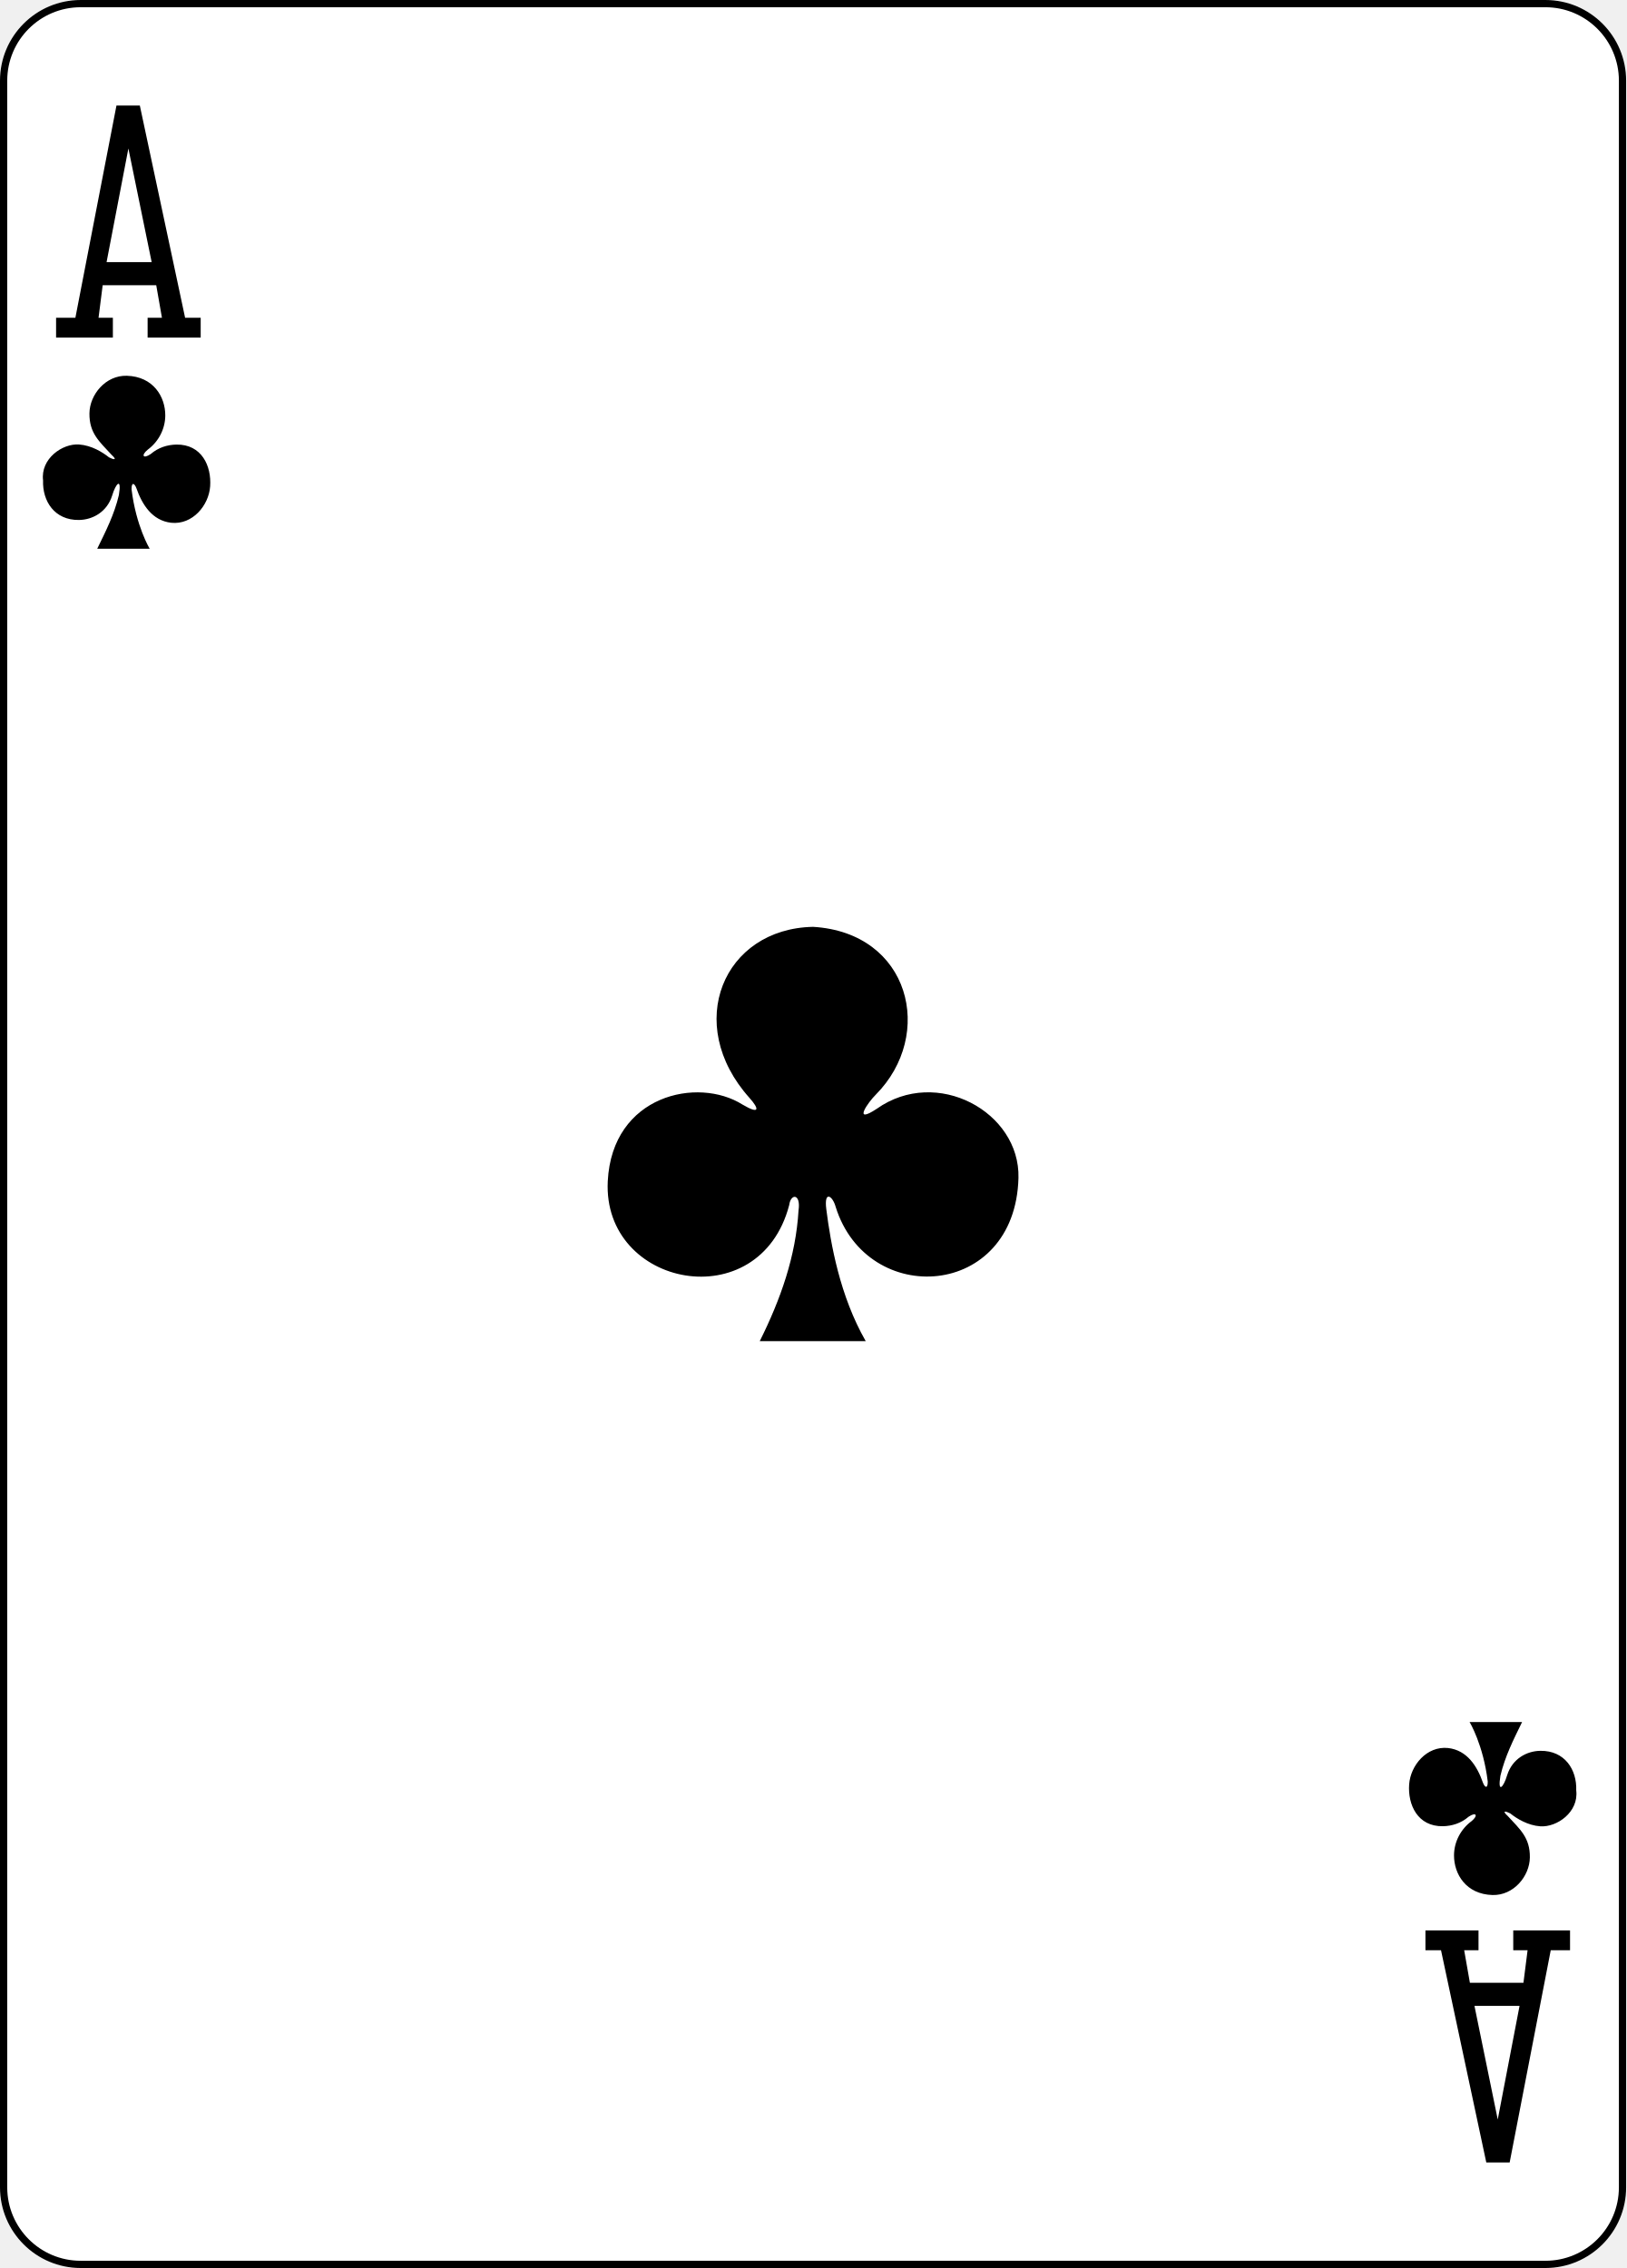
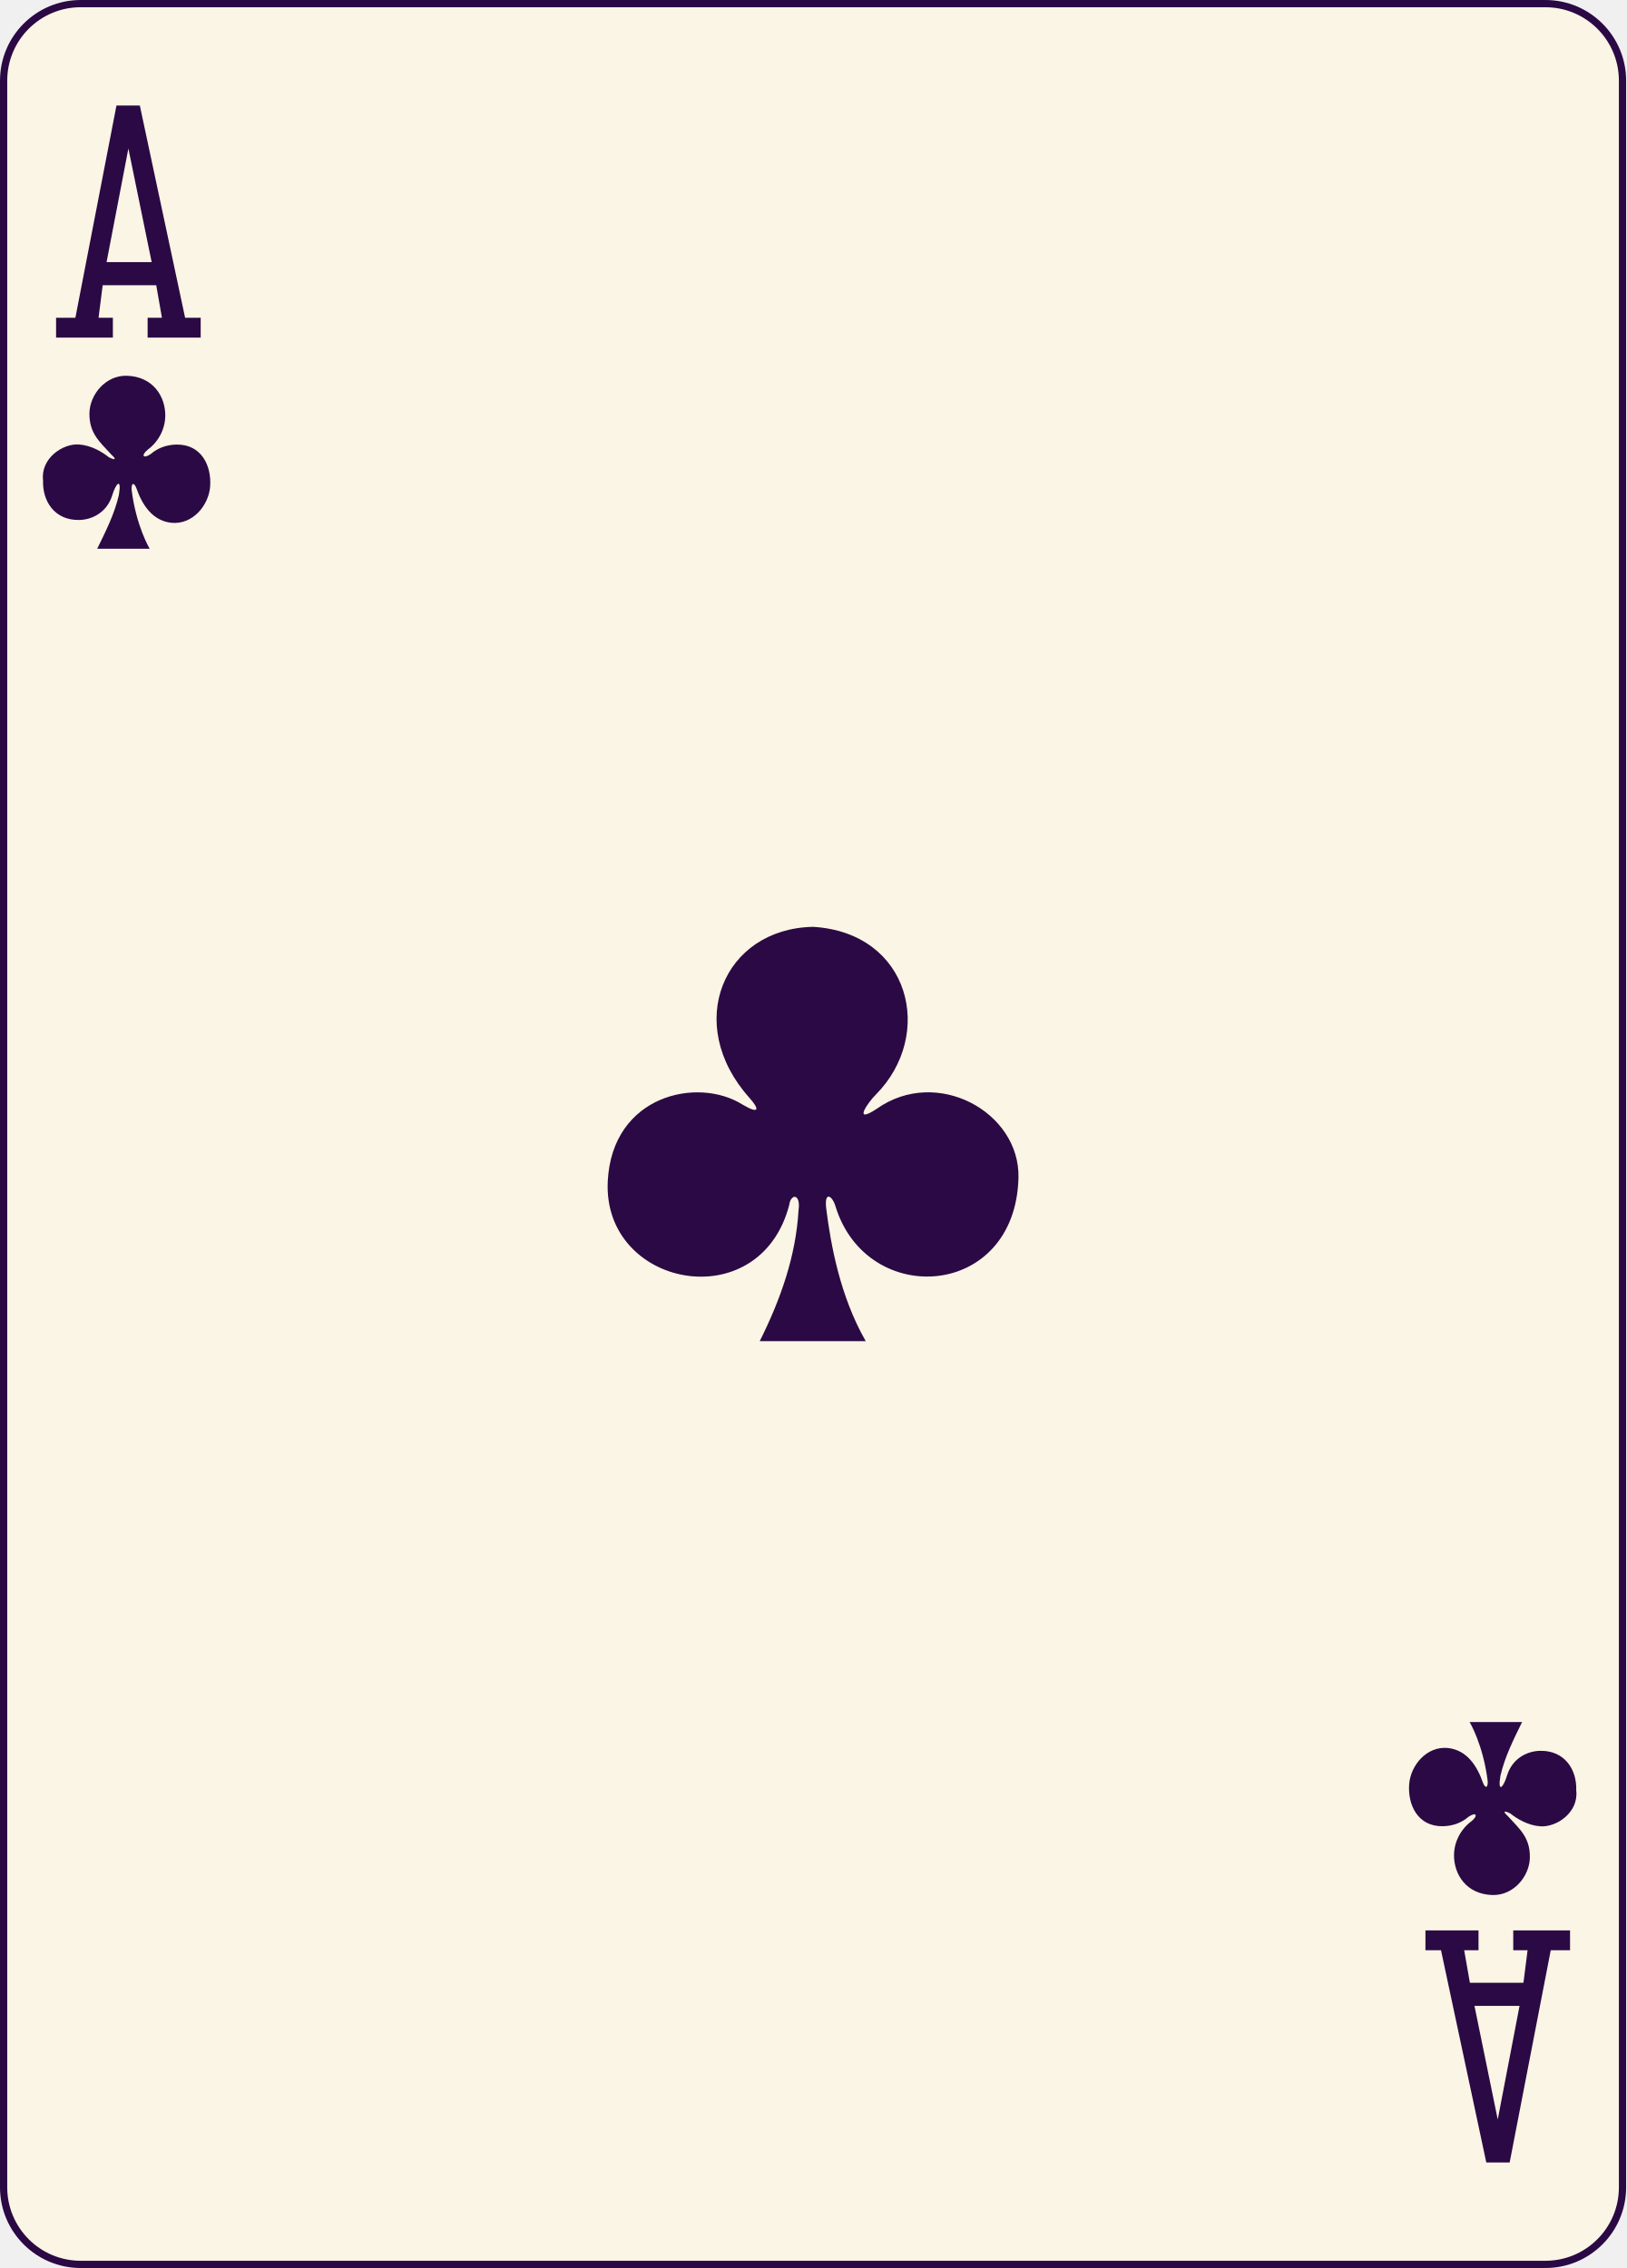
<svg xmlns="http://www.w3.org/2000/svg" version="1.1" id="svg4423" height="312.808" width="224.225">
  <defs id="defs4425" />
  <g id="layer1" transform="translate(-259.9347,-369.7772)">
    <g id="g3822" transform="translate(-713.3149,92.13511)" style="display:inline">
      <g id="g6650">
        <g transform="translate(-6.5580369e-5,0)" id="g8311">
          <g style="display:inline" id="g8869-5" transform="translate(-5060.953,3024.952)">
-             <rect ry="10.63" rx="10.63" style="display:inline;fill:#ffffff;fill-opacity:1;stroke:#000000;stroke-width:0.997;stroke-miterlimit:4;stroke-dasharray:none;stroke-opacity:1" id="rect3232-5" width="223.228" height="311.811" x="6034.701" y="-2746.811" />
+             <rect ry="10.63" rx="10.63" style="display:inline;fill:#FAF5E4;fill-opacity:1;stroke:#2A0944;stroke-width:0.997;stroke-miterlimit:4;stroke-dasharray:none;stroke-opacity:1" id="rect3232-5" width="223.228" height="311.811" x="6034.701" y="-2746.811" />
            <g transform="matrix(0.3010621,0,0,0.3010621,5730.642,-1948.112)" id="g8567-1" />
          </g>
        </g>
        <g id="g6643">
-           <path style="display:inline;fill:#000000;fill-opacity:1" d="m 1033.986,-2499.928 0,-9.091 8.839,0 18.814,-97.227 10.705,0 20.736,97.227 7.134,0 0,9.091 -24.307,0 0,-9.091 6.566,0 -2.616,-14.9 -24.532,0 -1.894,14.9 6.566,0 0,9.091 z m 43.772,-34.598 -10.657,-52.05 -9.987,52.05 z" id="path7183-7" transform="matrix(0.3010621,0,0,0.3010621,669.6892,1076.84)" />
-           <path id="path7186-1" d="m 1727.391,-1770.247 0,9.091 -8.839,0 -18.814,97.227 -10.705,0 -20.736,-97.227 -7.134,0 0,-9.091 24.307,0 0,9.091 -6.566,0 2.616,14.9 24.532,0 1.894,-14.9 -6.566,0 0,-9.091 z m -43.772,34.598 10.657,52.05 9.987,-52.05 z" style="display:inline;fill:#000000;fill-opacity:1" transform="matrix(0.3010621,0,0,0.3010621,669.6892,1076.84)" />
-           <path style="display:inline;fill:#000000;fill-opacity:1" d="m 1078.011,462.617 c 2.879,-5.776 4.976,-11.701 5.348,-18.037 0.342,-2.332 -1.075,-2.371 -1.288,-0.729 -4.076,15.593 -25.763,11.37 -25.017,-3.297 0.605,-11.895 12.419,-14.454 18.582,-10.565 2.434,1.433 2.296,0.575 0.968,-0.912 -9.155,-10.211 -3.61,-23.362 8.761,-23.602 13.38,0.793 16.851,14.87 8.644,23.148 -1.021,0.995 -3.284,4.191 0.123,1.956 8.287,-5.888 19.787,0.443 19.553,9.521 -0.433,16.739 -20.839,17.987 -25.203,4.006 -0.42,-1.55 -1.629,-2.329 -1.295,0.304 0.605,4.767 1.857,11.953 5.437,18.206 z" id="path3235" />
-           <path style="display:inline;fill:#000000;fill-opacity:1" d="m 986.657,353.322 c 1.192,-2.445 2.352,-4.721 2.984,-7.401 0.419,-2.528 -0.438,-1.589 -0.925,0.068 -0.721,2.297 -2.723,3.344 -4.58,3.369 -3.371,0.045 -5.053,-2.604 -4.948,-5.454 -0.368,-2.999 2.671,-5.12 4.962,-4.957 1.722,0.123 3.224,1.052 4.133,1.775 0.596,0.315 1.234,0.455 0.345,-0.358 -1.678,-1.833 -3.077,-2.964 -3.046,-5.711 0.029,-2.579 2.233,-5.268 5.155,-5.184 3.651,0.105 5.312,2.89 5.303,5.481 -0.01,1.888 -0.954,3.626 -2.411,4.703 -0.944,0.766 -0.679,1.34 0.398,0.615 1.035,-0.892 2.267,-1.283 3.545,-1.31 3.49,-0.055 4.855,2.961 4.655,5.764 -0.187,2.626 -2.423,5.328 -5.369,5.022 -2.631,-0.301 -4.013,-2.51 -4.805,-4.777 -0.262,-0.695 -0.676,-0.883 -0.664,0.153 0.608,5.057 2.492,8.204 2.505,8.202 z" id="path3430" />
-           <path id="path3478" d="m 1183.126,515.155 c -1.192,2.445 -2.352,4.721 -2.984,7.401 -0.419,2.528 0.438,1.589 0.925,-0.068 0.721,-2.297 2.723,-3.344 4.58,-3.369 3.371,-0.045 5.053,2.604 4.948,5.454 0.368,2.999 -2.671,5.12 -4.962,4.957 -1.722,-0.123 -3.224,-1.052 -4.133,-1.775 -0.596,-0.315 -1.234,-0.455 -0.345,0.358 1.678,1.833 3.077,2.964 3.046,5.711 -0.029,2.579 -2.233,5.268 -5.155,5.184 -3.651,-0.105 -5.312,-2.89 -5.303,-5.481 0.01,-1.888 0.954,-3.626 2.411,-4.703 0.944,-0.766 0.679,-1.34 -0.398,-0.615 -1.035,0.892 -2.267,1.283 -3.545,1.31 -3.49,0.055 -4.855,-2.961 -4.655,-5.764 0.187,-2.626 2.423,-5.328 5.369,-5.022 2.631,0.301 4.013,2.51 4.805,4.777 0.262,0.695 0.676,0.883 0.664,-0.153 -0.608,-5.057 -2.492,-8.204 -2.505,-8.202 z" style="display:inline;fill:#000000;fill-opacity:1" />
+           <path style="display:inline;fill:#2A0944;fill-opacity:1" d="m 1033.986,-2499.928 0,-9.091 8.839,0 18.814,-97.227 10.705,0 20.736,97.227 7.134,0 0,9.091 -24.307,0 0,-9.091 6.566,0 -2.616,-14.9 -24.532,0 -1.894,14.9 6.566,0 0,9.091 z m 43.772,-34.598 -10.657,-52.05 -9.987,52.05 z" id="path7183-7" transform="matrix(0.3010621,0,0,0.3010621,669.6892,1076.84)" />
+           <path id="path7186-1" d="m 1727.391,-1770.247 0,9.091 -8.839,0 -18.814,97.227 -10.705,0 -20.736,-97.227 -7.134,0 0,-9.091 24.307,0 0,9.091 -6.566,0 2.616,14.9 24.532,0 1.894,-14.9 -6.566,0 0,-9.091 z m -43.772,34.598 10.657,52.05 9.987,-52.05 z" style="display:inline;fill:#2A0944;fill-opacity:1" transform="matrix(0.3010621,0,0,0.3010621,669.6892,1076.84)" />
+           <path style="display:inline;fill:#2A0944;fill-opacity:1" d="m 1078.011,462.617 c 2.879,-5.776 4.976,-11.701 5.348,-18.037 0.342,-2.332 -1.075,-2.371 -1.288,-0.729 -4.076,15.593 -25.763,11.37 -25.017,-3.297 0.605,-11.895 12.419,-14.454 18.582,-10.565 2.434,1.433 2.296,0.575 0.968,-0.912 -9.155,-10.211 -3.61,-23.362 8.761,-23.602 13.38,0.793 16.851,14.87 8.644,23.148 -1.021,0.995 -3.284,4.191 0.123,1.956 8.287,-5.888 19.787,0.443 19.553,9.521 -0.433,16.739 -20.839,17.987 -25.203,4.006 -0.42,-1.55 -1.629,-2.329 -1.295,0.304 0.605,4.767 1.857,11.953 5.437,18.206 z" id="path3235" />
+           <path style="display:inline;fill:#2A0944;fill-opacity:1" d="m 986.657,353.322 c 1.192,-2.445 2.352,-4.721 2.984,-7.401 0.419,-2.528 -0.438,-1.589 -0.925,0.068 -0.721,2.297 -2.723,3.344 -4.58,3.369 -3.371,0.045 -5.053,-2.604 -4.948,-5.454 -0.368,-2.999 2.671,-5.12 4.962,-4.957 1.722,0.123 3.224,1.052 4.133,1.775 0.596,0.315 1.234,0.455 0.345,-0.358 -1.678,-1.833 -3.077,-2.964 -3.046,-5.711 0.029,-2.579 2.233,-5.268 5.155,-5.184 3.651,0.105 5.312,2.89 5.303,5.481 -0.01,1.888 -0.954,3.626 -2.411,4.703 -0.944,0.766 -0.679,1.34 0.398,0.615 1.035,-0.892 2.267,-1.283 3.545,-1.31 3.49,-0.055 4.855,2.961 4.655,5.764 -0.187,2.626 -2.423,5.328 -5.369,5.022 -2.631,-0.301 -4.013,-2.51 -4.805,-4.777 -0.262,-0.695 -0.676,-0.883 -0.664,0.153 0.608,5.057 2.492,8.204 2.505,8.202 z" id="path3430" />
+           <path id="path3478" d="m 1183.126,515.155 c -1.192,2.445 -2.352,4.721 -2.984,7.401 -0.419,2.528 0.438,1.589 0.925,-0.068 0.721,-2.297 2.723,-3.344 4.58,-3.369 3.371,-0.045 5.053,2.604 4.948,5.454 0.368,2.999 -2.671,5.12 -4.962,4.957 -1.722,-0.123 -3.224,-1.052 -4.133,-1.775 -0.596,-0.315 -1.234,-0.455 -0.345,0.358 1.678,1.833 3.077,2.964 3.046,5.711 -0.029,2.579 -2.233,5.268 -5.155,5.184 -3.651,-0.105 -5.312,-2.89 -5.303,-5.481 0.01,-1.888 0.954,-3.626 2.411,-4.703 0.944,-0.766 0.679,-1.34 -0.398,-0.615 -1.035,0.892 -2.267,1.283 -3.545,1.31 -3.49,0.055 -4.855,-2.961 -4.655,-5.764 0.187,-2.626 2.423,-5.328 5.369,-5.022 2.631,0.301 4.013,2.51 4.805,4.777 0.262,0.695 0.676,0.883 0.664,-0.153 -0.608,-5.057 -2.492,-8.204 -2.505,-8.202 z" style="display:inline;fill:#2A0944;fill-opacity:1" />
        </g>
      </g>
    </g>
  </g>
</svg>
